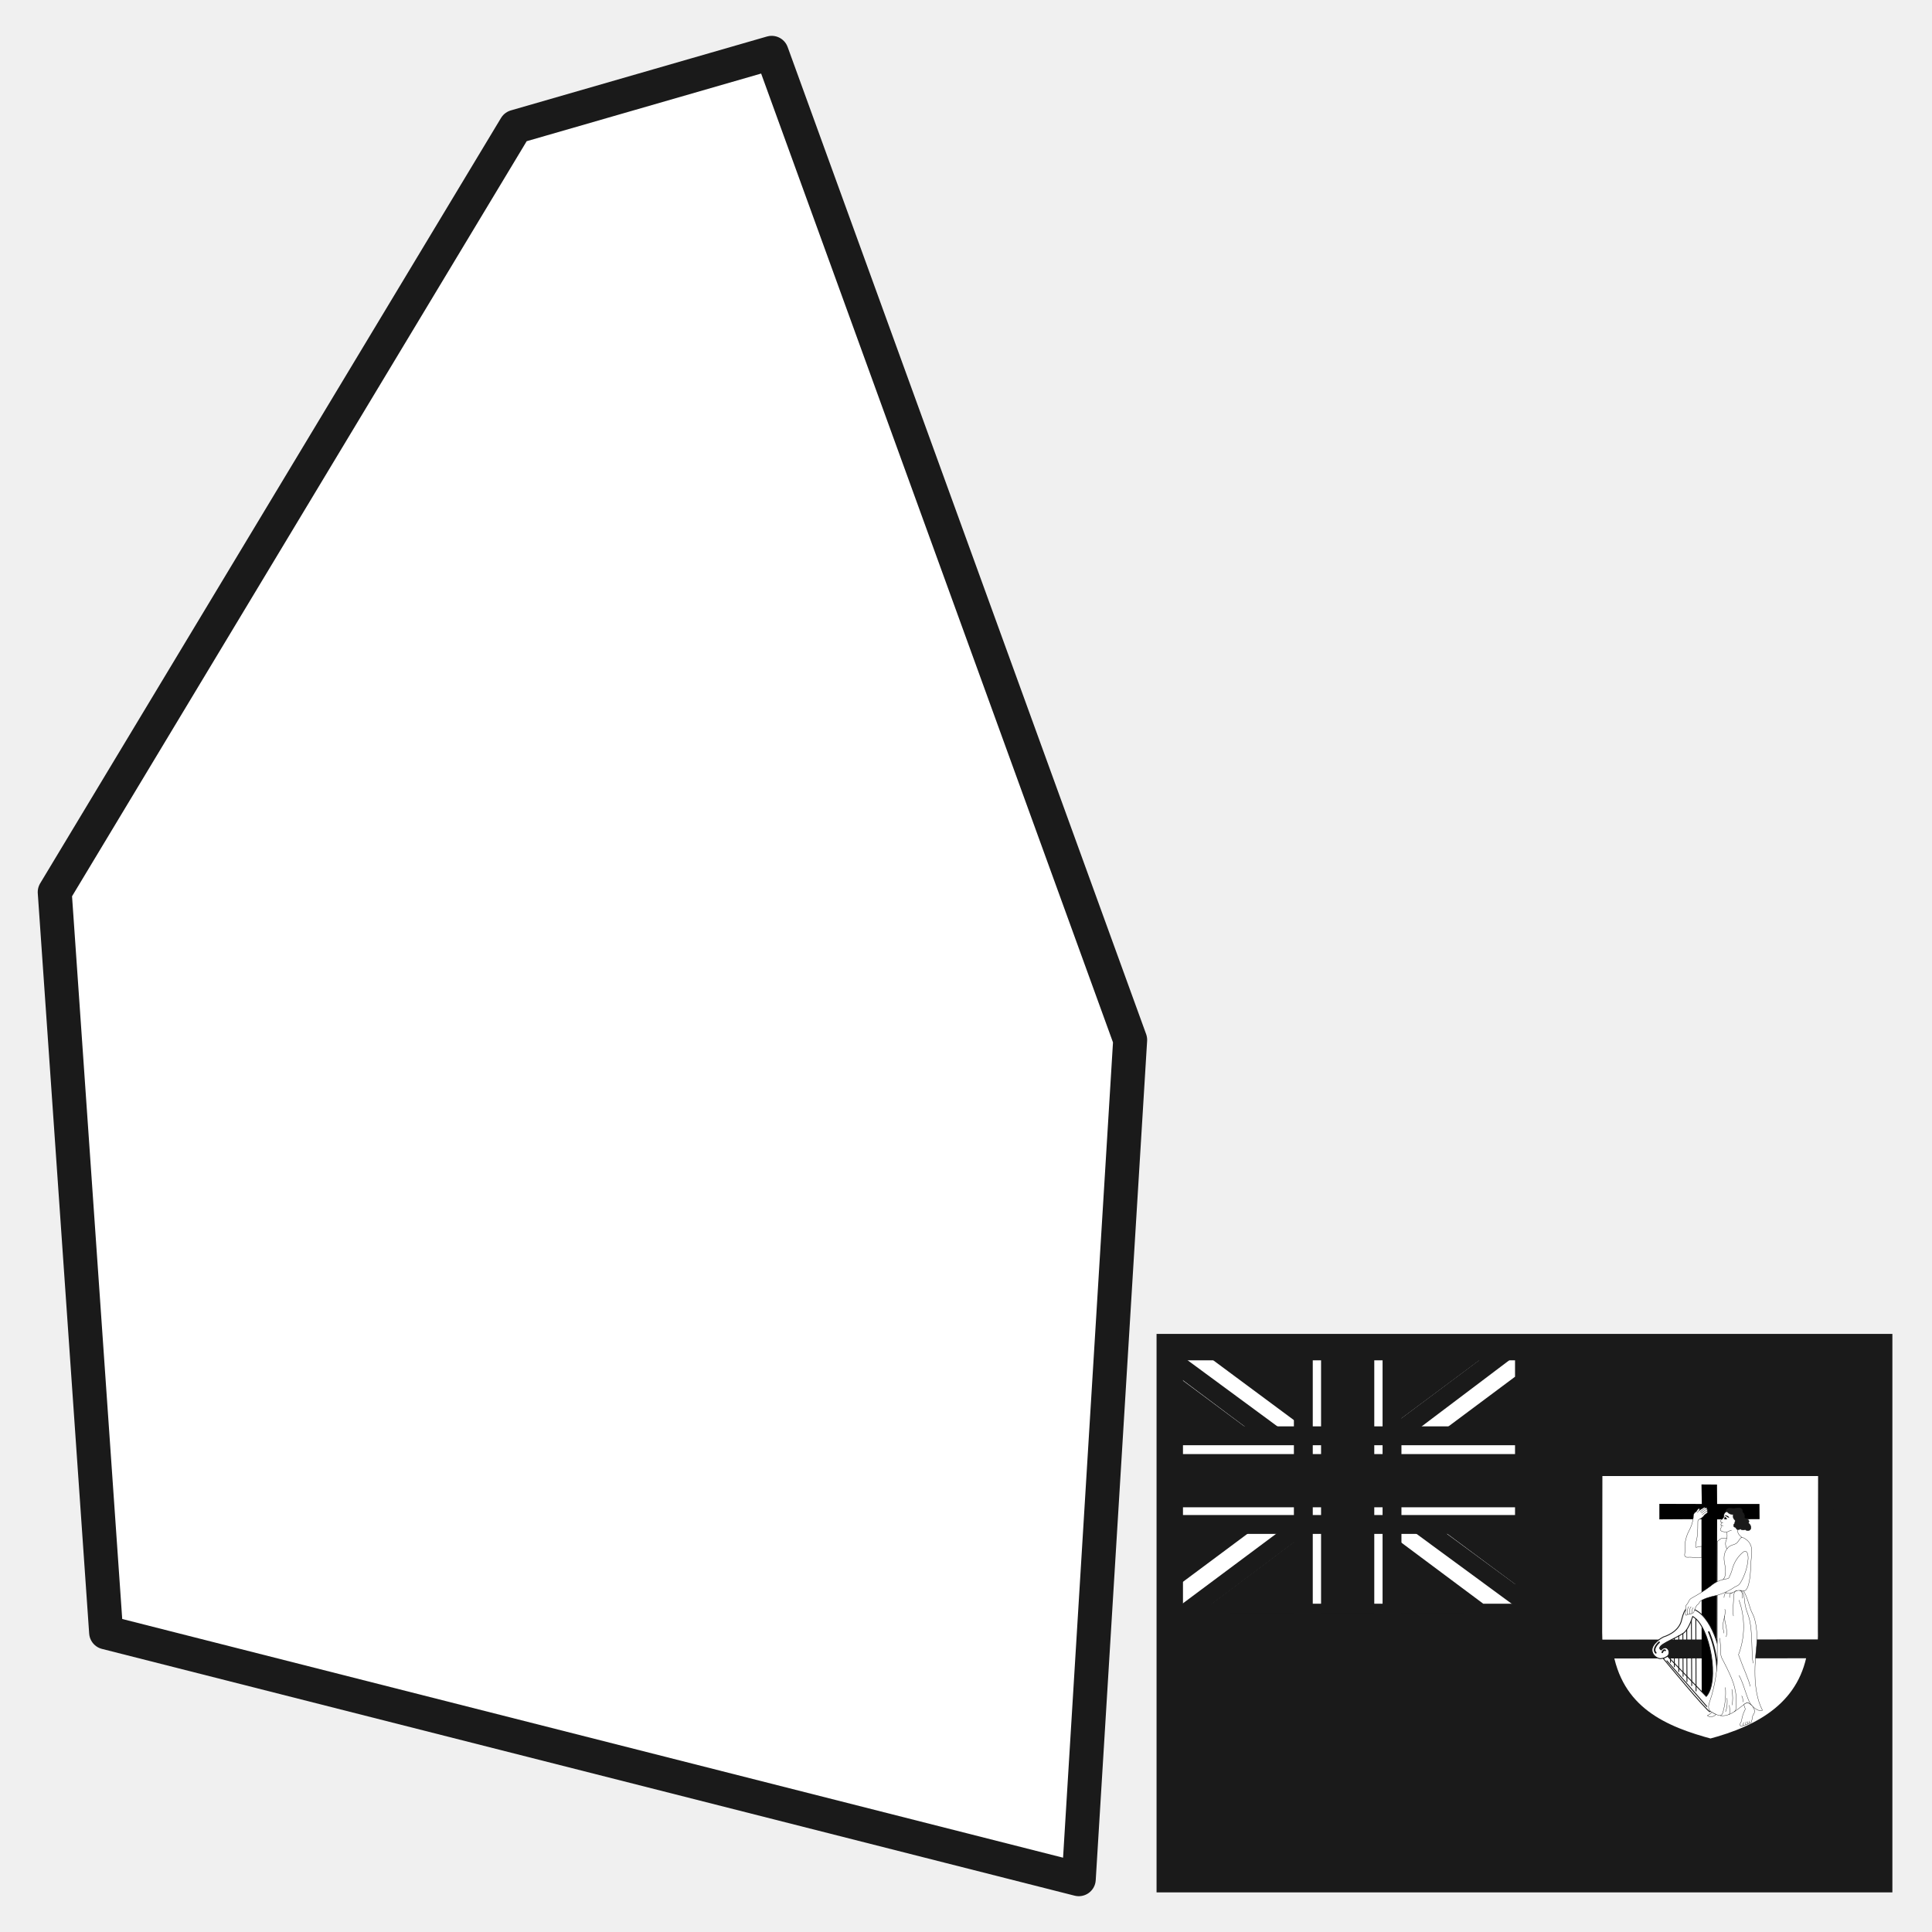
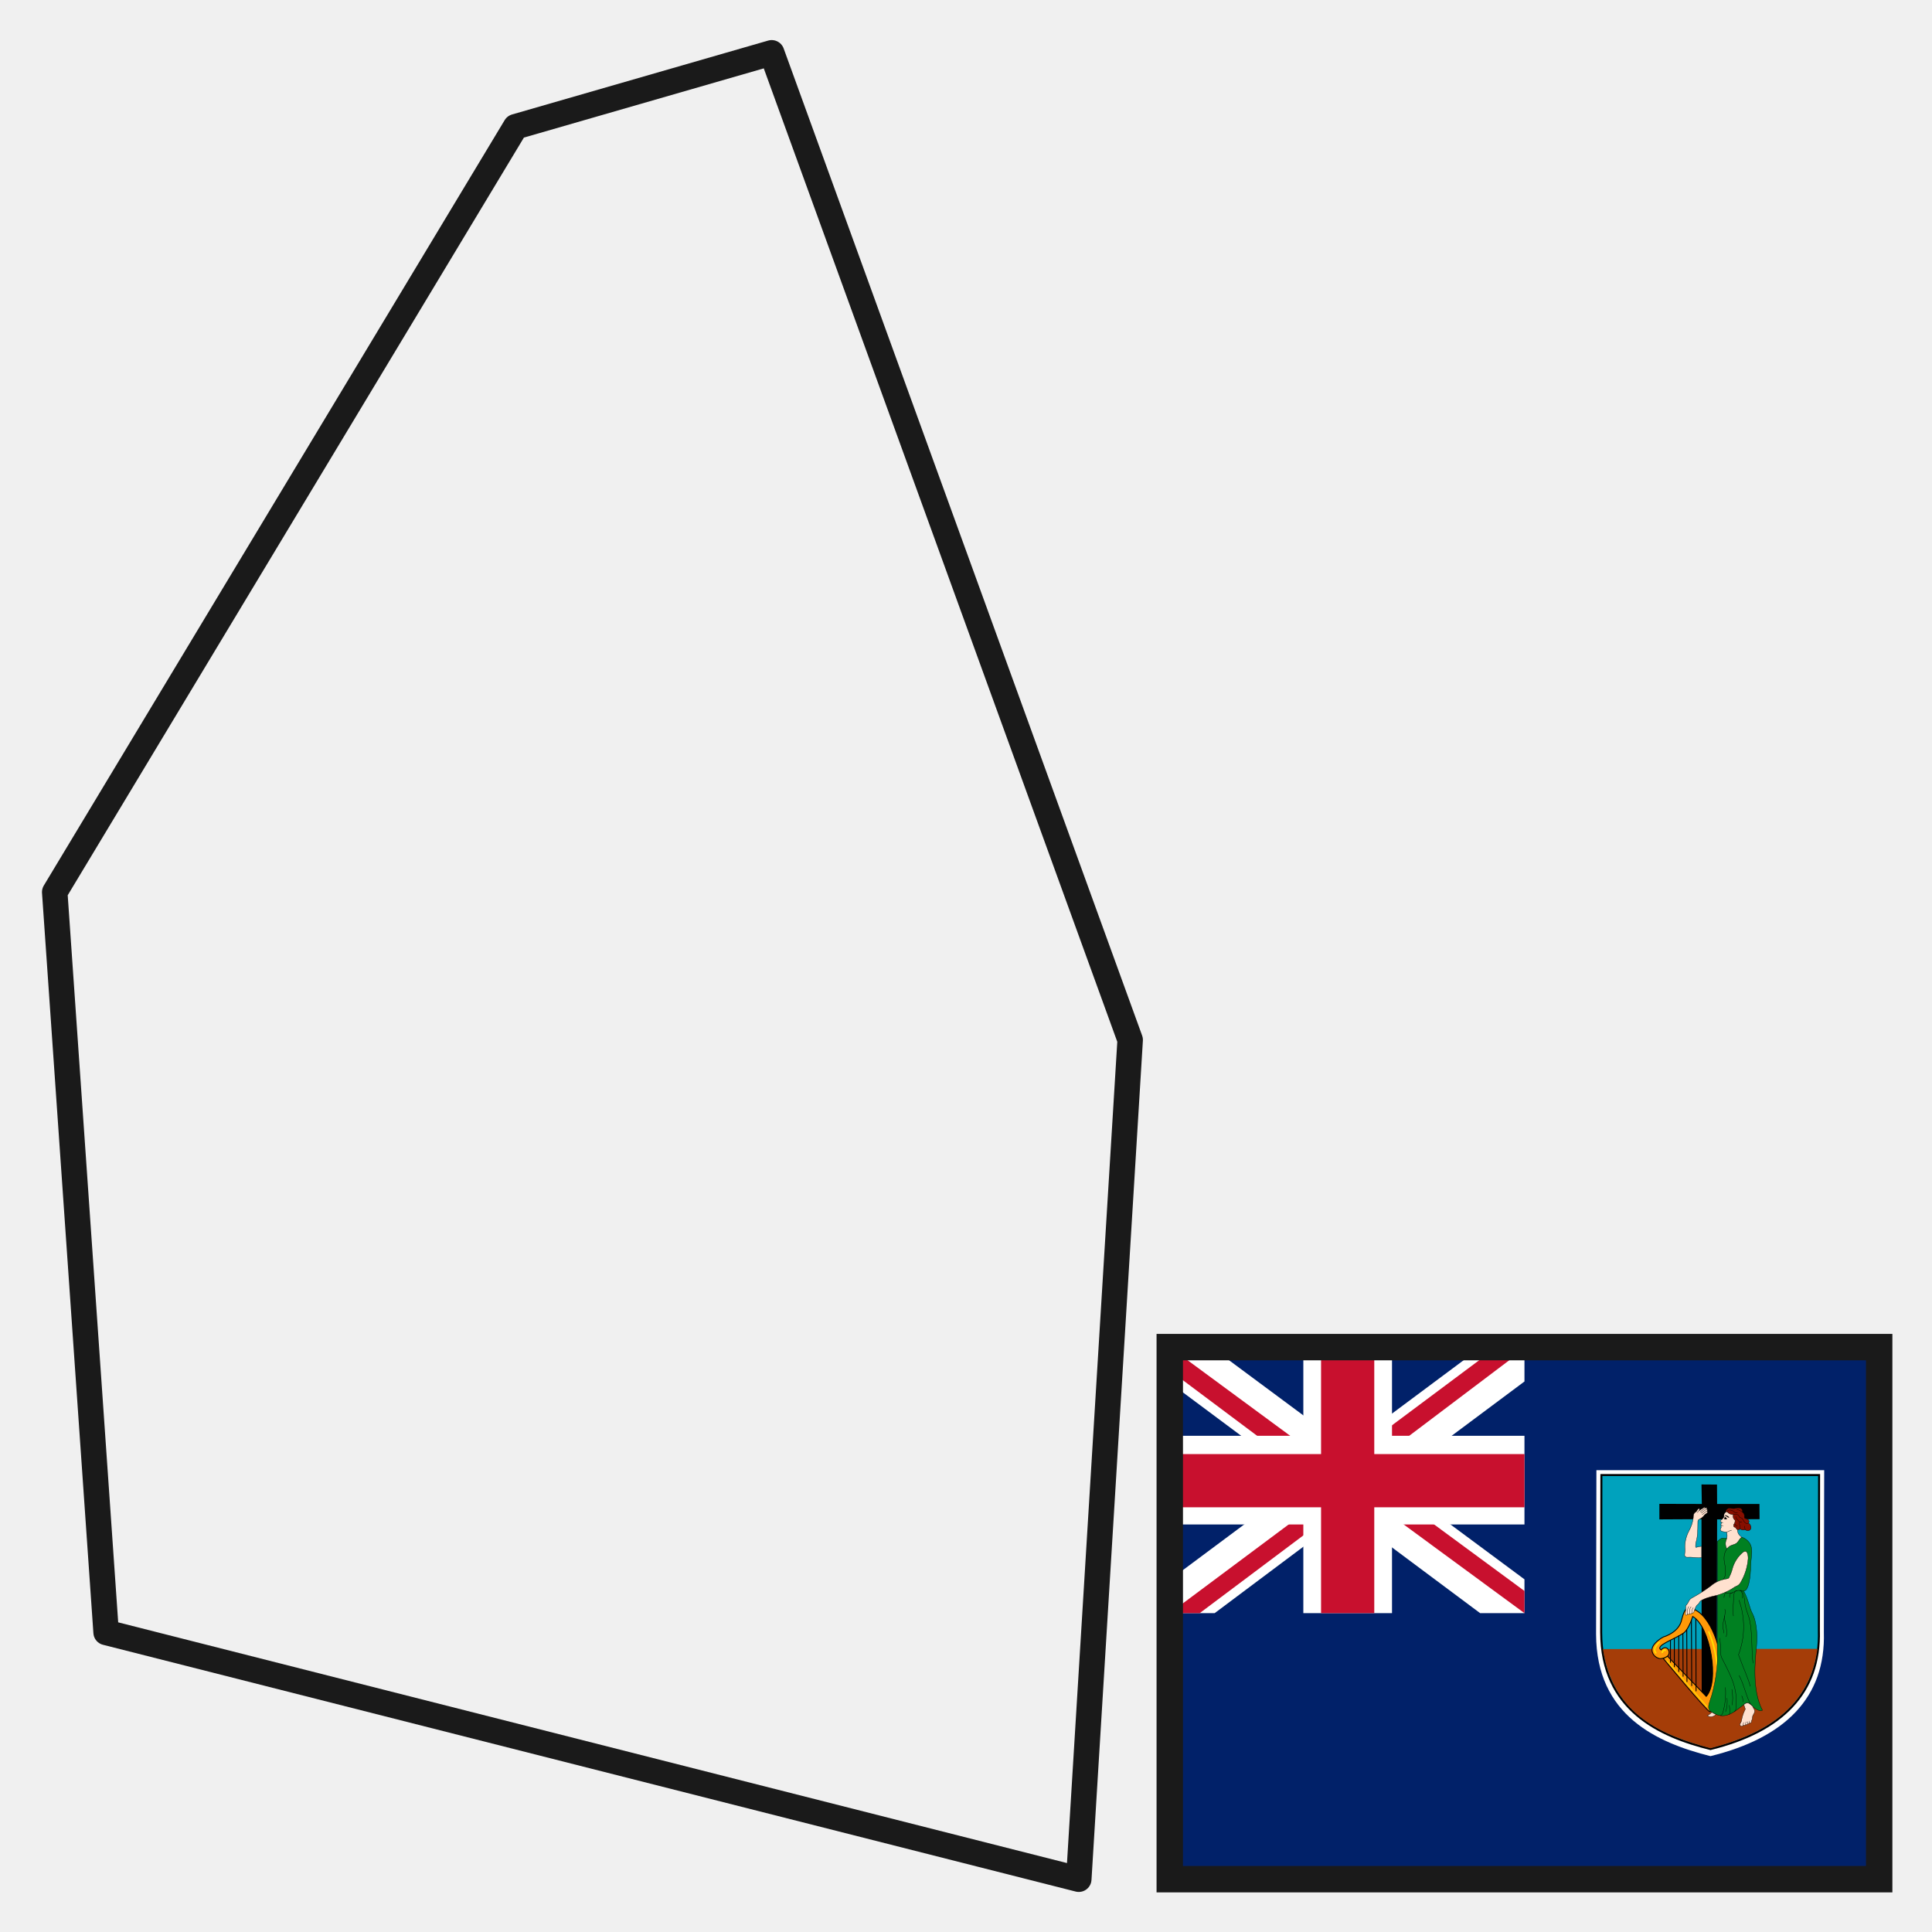
<svg xmlns="http://www.w3.org/2000/svg" viewBox="0 0 512 512">
  <g transform="translate(-131.15 -32.15) scale(1.1256)">
-     <path d="M 382.6 273.4 L 370.5 471.0 L 141.5 412.9 L 129.4 238.6 L 237.9 58.4 L 298.2 41.0 L 382.6 273.4 Z" fill="#FFFFFF" stroke="#1a1a1a" stroke-width="8" stroke-linejoin="round" fill-rule="evenodd" />
+     <path d="M 382.6 273.4 L 370.5 471.0 L 141.5 412.9 L 129.4 238.6 L 237.9 58.4 L 298.2 41.0 L 382.6 273.4 Z" fill="none" stroke="#1a1a1a" stroke-width="6" stroke-linejoin="round" fill-rule="evenodd" />
  </g>
-   <rect x="310" y="357" width="188" height="141" fill="#FFFFFF" stroke="#1a1a1a" stroke-width="5.00" />
+   <rect x="310" y="357" width="188" height="141" fill="#ffffff" />
  <g transform="translate(310 357) scale(0.29375)">
-     <path fill="#1a1a1a" d="M0 0h640v480H0z" />
-     <path fill="#FFFFFF" d="M384.9 111h205.5l-.3 146.3c1.7 58.7-34.9 95.2-102.3 111.7-47.9-12-103-36.5-103.2-110z" stroke="#1a1a1a" stroke-width="17.02" />
-     <path fill="#FFFFFF" stroke="#1a1a1a" stroke-width="1.8" d="M389.4 115.4h196.4l-.2 140.2c1.6 56.3-33.4 91.2-97.8 107-45.8-11.4-98.5-35-98.6-105.4z" />
-     <path fill="#FFFFFF" d="M584.3 272.2c-7.2 53.7-48.6 77.2-96.5 89.7-42.5-11.4-88.2-29.6-97-89.5z" stroke="#1a1a1a" stroke-width="17.02" />
+     <path fill="#012169" d="M0 0h640v480H0z" />
+     <path fill="#fff" d="M384.9 111h205.5l-.3 146.3c1.7 58.7-34.9 95.2-102.3 111.7-47.9-12-103-36.5-103.2-110z" />
+     <path fill="#00a2bd" stroke="#000" stroke-width="1.8" d="M389.4 115.4h196.4l-.2 140.2c1.6 56.3-33.4 91.2-97.8 107-45.8-11.4-98.5-35-98.6-105.4z" />
+     <path fill="#a53d08" d="M584.3 272.2c-7.2 53.7-48.6 77.2-96.5 89.7-42.5-11.4-88.2-29.6-97-89.5z" />
    <path d="m480 141.5-.3-17.6 14 .1.1 17.5H532l.1 13.7-38.3.2-.3 161.4-13.6.1-.2-161.7-38 .2v-14z" />
-     <path fill="#FFFFFF" fill-rule="evenodd" stroke="#1a1a1a" stroke-width=".8" d="m449 278.8 35 36.3c12.1-13.3 3.7-63-12.2-72.1-1.9 5.9-5.1 13-8.6 15.2-7.5 5.2-26.1 11.2-19.9 15 1.4-1.9 5.1-3.7 6.9.6 2 6.9-7.8 7.3-7.8 7.3s-6.2-.8-7.3-7c-1-6.4 9.3-12.2 10.2-12.6.8-.3 14.3-4 16.6-15.9 2.9-11.8 5.8-10 6.3-10.2 17.7 1.7 29.2 33.3 29.9 55.5s-9 37-10.8 38c-1.7.9-42-47.9-42-47.9z" />
-     <path fill="#FFFFFF" stroke="#1a1a1a" stroke-width=".8" d="m474.6 245 .2 65.5m-4.2-64.2.3 59.4m-4.5-50.8.2 47.2m-3.7-43.9.2 39.1m-3.9-37.3v33m-4-30.4v26.1m-3.5-24v20" />
-     <g fill="none" stroke="#1a1a1a" stroke-linecap="round" stroke-width="1.8">
+     <path fill="#ff9a08" fill-rule="evenodd" stroke="#000" stroke-width=".8" d="m449 278.8 35 36.3c12.1-13.3 3.7-63-12.2-72.1-1.9 5.9-5.1 13-8.6 15.2-7.5 5.2-26.1 11.2-19.9 15 1.4-1.9 5.1-3.7 6.9.6 2 6.9-7.8 7.3-7.8 7.3s-6.2-.8-7.3-7c-1-6.4 9.3-12.2 10.2-12.6.8-.3 14.3-4 16.6-15.9 2.9-11.8 5.8-10 6.3-10.2 17.7 1.7 29.2 33.3 29.9 55.5s-9 37-10.8 38c-1.7.9-42-47.9-42-47.9z" />
+     <path fill="#ff9a08" stroke="#000" stroke-width=".8" d="m474.6 245 .2 65.5m-4.2-64.2.3 59.4m-4.5-50.8.2 47.2m-3.7-43.9.2 39.1m-3.9-37.3v33m-4-30.4v26.1m-3.5-24v20" />
+     <g fill="none" stroke="#ffdf00" stroke-linecap="round" stroke-width="1.8">
      <path stroke-width=".8" d="m448.5 283 36 41.2" />
      <path stroke-width="1.4" d="M486.3 257s16.4 35.7 1.2 65m-43.2-46.6s1.2-3.1 2.7-1.8m-5.5-7.3s-6.6 5.7-3 9.5" />
    </g>
-     <path fill="#FFFFFF" stroke="#1a1a1a" stroke-width=".3" d="M494 175.4c2.3-2 3.6-3.3 5.1-3s3.5 0 5-.4a31 31 0 0 1 12-.4c1 .2 2.5.7 4.6 2.5s5.2 5 4.2 13.6-.7 12.3-1.2 17.2c-.8 8.5-2.7 15.5-6 15 4.5 8 5 15 8 20.5s4.8 16.8 3.7 29c-1.2 12.3-4.4 39.7 5.3 58.2-1.6 1.1-5.5 0-9-3.7s-5-3.6-7.8-1.4c-8.8 6.7-17 14.8-29.1 6.7-2.8-1.8-3.6-4-1.6-9.7 5-14 7.5-33.4 6.7-42.4z" />
-     <path fill="#FFFFFF" stroke="#1a1a1a" stroke-width=".3" d="M502.3 166.8a10 10 0 0 1-.1 6.8 9 9 0 0 0 .5 8.4c2.7-4 6.6-3.2 9-5.4 2.2-2.3 2.7-4.5 4.4-5-1.7-1.5-4.3-3.2-3.8-7.5.6-4.4 6.7-8 1.2-14.6a8 8 0 0 0-13.4 1.2c-.3.8.2 2.4-.7 3.4a8 8 0 0 1-2.1 2q-1 .6-.2 1.6.3.4 1 .4l-.8 1.5q-.4.4.2 1c-.5 1.3.4 1.5-.2 2.5s-1.2 2 .6 3c.6.3 3 .8 4.4.7zm-22.5 23c-3.2.8-8.4-.6-12.3-.2-1.8.2-3.2-.7-3-2.4s.6-4.4.2-6.8a32 32 0 0 1 3.8-14.8 33 33 0 0 0 3.8-11.6c0-1.9.2-3.9 1.8-5 1.2-.7 1.4-1.4 1.8-2 1-1.5 2-1.8 2-1q.2.7-.5 1.6c1-.8 2.8-1.8 3.2-2 .4-.4 2.4-1.8 2.5-.4q1.3-.6 1.6 0 .2.6-.3 1c.6 0 1.2.9 0 1.8.7-.2 1.3.8.2 1.7-1 1-2.4 1.6-2.7 2.4s-3.2 2.9-4.3 3.3c-1.1.5-1.2 1.1-1.2 2.7 0 17.8-2 16.3-2 20.7 0 1-.3 2.1.8 1.8a15 15 0 0 1 4.6-.9v10zm.7 38.2c5.2-2.6 11.2-3.6 14.3-4.4a62 62 0 0 0 10.4-4.4c2.5-1.3 4.5-3 5.9-3.5a7 7 0 0 0 3.8-3.2 50 50 0 0 0 6.9-21.8c0-4-1-8.6-5-5.4a30 30 0 0 0-8.8 13.2c-1.6 6.4-3 7.9-3.3 9.1-.4 1.3-1.6 1.3-3.2 1.6a27 27 0 0 0-13.6 6.4 136 136 0 0 1-14.2 9.2c-3.7 2.1-4.4 2.3-5.2 4q-1.2 2.5-2.2 3.6-1.2 1.2-.8 2.6c.1.8-.2 4.2-.3 5.4s.3 1.4.7 1.5c.4 0 1-.2 1.3-1.6-.2 1.4 1.7 1 1.8-.1 0 1.5 2 .6 2-.8 0 1 1.7.3 1.7 0q.5-2 1.2-3.4c.6-1.4 1.3-3.2 2.7-4 1.5-1.2.8-2.4 3.9-4zm37.4 94.5c.3 1.3 1 2.7 1.2 3.6s-.2 1.1-.4 1.6a33 33 0 0 0-2.8 8.8c0 1.2-1 2.4-1.3 3.2q-.8 1.2.8 2.3c.4.3 2-.2 2.1-1q1.2.9 2.1-.5 1 .7 2-.7c.5.3 1.3-.3 1.6-.8.8.4 1.6 0 1.6-1.6q.1-.7.5-1.3.3-.7.3-1.7c0-.7.3-2 .9-2.8.6-1 1.5-2.5 1.1-4-.4-1.4-1-1.3-1.5-3.2-1.3-1.4-3-3.2-4.8-3.4-1.8 0-2.8 1.1-3.4 1.5zm-32.9 9.9c1.7 1.6 5.3 1.6 7.8-1-.9-.4-3-1.4-3.8-2a12 12 0 0 1-4 3z" />
-     <path fill="#1a1a1a" stroke="#1a1a1a" stroke-width=".3" d="M501.4 149c.6-4 3.5-4 5.3-3.5.8.1 2.6.3 4.4-.2 3.4-.9 6 .3 5.6 3.6 1 .7 2 2.3 1.7 3.7q-.3 2 1.4 2.1c1.3.2 4 1.8 2.2 4 1.7 1 3 3.7 2.1 5.4s-3.6 2.1-4.8.5c-1.3.6-3.3.7-4.6-.6-.9 1-3 .9-3.5 0q-.6-1.4-1.9-1.7c-.9-.3-1-2.8.4-3.1q-.1-1.3.3-2t-.8-1.8c-.8-.7-1.5-3-.7-4.4-1.4.5-4.4-.9-5-1.8q-1.2-1.4-2.1-.2z" />
-     <g fill="none" stroke="#1a1a1a" stroke-width=".3">
+     <path fill="#008021" stroke="#000" stroke-width=".3" d="M494 175.4c2.3-2 3.6-3.3 5.1-3s3.5 0 5-.4a31 31 0 0 1 12-.4c1 .2 2.5.7 4.6 2.5s5.2 5 4.2 13.6-.7 12.3-1.2 17.2c-.8 8.5-2.7 15.5-6 15 4.5 8 5 15 8 20.5s4.8 16.8 3.7 29c-1.2 12.3-4.4 39.7 5.3 58.2-1.6 1.1-5.5 0-9-3.7s-5-3.6-7.8-1.4c-8.8 6.7-17 14.8-29.1 6.7-2.8-1.8-3.6-4-1.6-9.7 5-14 7.5-33.4 6.7-42.4z" />
+     <path fill="#ffe1cf" stroke="#000" stroke-width=".3" d="M502.3 166.8a10 10 0 0 1-.1 6.8 9 9 0 0 0 .5 8.4c2.7-4 6.6-3.2 9-5.4 2.2-2.3 2.7-4.5 4.4-5-1.7-1.5-4.3-3.2-3.8-7.5.6-4.4 6.7-8 1.2-14.6a8 8 0 0 0-13.4 1.2c-.3.8.2 2.4-.7 3.4a8 8 0 0 1-2.1 2q-1 .6-.2 1.6.3.4 1 .4l-.8 1.5q-.4.4.2 1c-.5 1.3.4 1.5-.2 2.5s-1.2 2 .6 3c.6.3 3 .8 4.4.7zm-22.5 23c-3.2.8-8.4-.6-12.3-.2-1.8.2-3.2-.7-3-2.4s.6-4.4.2-6.8a32 32 0 0 1 3.8-14.8 33 33 0 0 0 3.8-11.6c0-1.9.2-3.9 1.8-5 1.2-.7 1.4-1.4 1.8-2 1-1.5 2-1.8 2-1q.2.7-.5 1.6c1-.8 2.8-1.8 3.2-2 .4-.4 2.4-1.8 2.5-.4q1.3-.6 1.6 0 .2.6-.3 1c.6 0 1.2.9 0 1.8.7-.2 1.3.8.2 1.7-1 1-2.4 1.6-2.7 2.4s-3.2 2.9-4.3 3.3c-1.1.5-1.2 1.1-1.2 2.7 0 17.8-2 16.3-2 20.7 0 1-.3 2.1.8 1.8a15 15 0 0 1 4.6-.9v10zm.7 38.2c5.2-2.6 11.2-3.6 14.3-4.4a62 62 0 0 0 10.4-4.4c2.5-1.3 4.5-3 5.9-3.5a7 7 0 0 0 3.8-3.2 50 50 0 0 0 6.9-21.8c0-4-1-8.6-5-5.4a30 30 0 0 0-8.8 13.2c-1.6 6.4-3 7.9-3.3 9.1-.4 1.3-1.6 1.3-3.2 1.6a27 27 0 0 0-13.6 6.4 136 136 0 0 1-14.2 9.2c-3.7 2.1-4.4 2.3-5.2 4q-1.2 2.5-2.2 3.6-1.2 1.2-.8 2.6c.1.8-.2 4.2-.3 5.4s.3 1.4.7 1.5c.4 0 1-.2 1.3-1.6-.2 1.4 1.7 1 1.8-.1 0 1.5 2 .6 2-.8 0 1 1.7.3 1.7 0q.5-2 1.2-3.4c.6-1.4 1.3-3.2 2.7-4 1.5-1.2.8-2.4 3.9-4zm37.4 94.5c.3 1.3 1 2.7 1.2 3.6s-.2 1.1-.4 1.6a33 33 0 0 0-2.8 8.8c0 1.2-1 2.4-1.3 3.2q-.8 1.2.8 2.3c.4.3 2-.2 2.1-1q1.2.9 2.1-.5 1 .7 2-.7c.5.3 1.3-.3 1.6-.8.8.4 1.6 0 1.6-1.6q.1-.7.5-1.3.3-.7.3-1.7c0-.7.3-2 .9-2.8.6-1 1.5-2.5 1.1-4-.4-1.4-1-1.3-1.5-3.2-1.3-1.4-3-3.2-4.8-3.4-1.8 0-2.8 1.1-3.4 1.5zm-32.9 9.9c1.7 1.6 5.3 1.6 7.8-1-.9-.4-3-1.4-3.8-2a12 12 0 0 1-4 3z" />
+     <path fill="#870f00" stroke="#000" stroke-width=".3" d="M501.4 149c.6-4 3.5-4 5.3-3.5.8.1 2.6.3 4.4-.2 3.4-.9 6 .3 5.6 3.6 1 .7 2 2.3 1.7 3.7q-.3 2 1.4 2.1c1.3.2 4 1.8 2.2 4 1.7 1 3 3.7 2.1 5.4s-3.6 2.1-4.8.5c-1.3.6-3.3.7-4.6-.6-.9 1-3 .9-3.5 0q-.6-1.4-1.9-1.7c-.9-.3-1-2.8.4-3.1q-.1-1.3.3-2t-.8-1.8c-.8-.7-1.5-3-.7-4.4-1.4.5-4.4-.9-5-1.8q-1.2-1.4-2.1-.2z" />
+     <g fill="none" stroke="#000" stroke-width=".3">
      <path d="M502.3 166.8c2.2-.3 3-1.6 4.6-1.6m-9.4-4.7.5.3q.7.4 1.4.4m-1.3-3.1 1 .6m4.2-9.7c-1.3-1.3 2.2-3.8 6-.2.8.8 2.5.8 3 .6m-3.8 1.6c1.8-.4 4.3-.4 5.1 1.6s2.3.6 3.5 3c1.2 2.3 3 4.8 5 3m-7.4 5.4a4 4 0 0 1-.4-3.2c-.7-.8-.4-2.5 0-3.3m-4.6 1.7c0 .7 1 2 2.4 2.2m7.2 3.2q-1-1.4-.5-3.2" />
      <path d="M510.9 153c0 1.1.6 2.5 1.6 3 .3.6 1.4 2.2 3.8 2m.4-9a11 11 0 0 0-5.2-2.6m-8.8 35.6c-2 2.7-3.2 6.4-2.4 11.6 1 5.2 2.4 12.8-1.3 16.2m18.6 10.1c-2.6-.7-6.4-.7-8.5.9-2 1.5-5.6 1.6-7.9.4" />
      <path d="M512 219.6c-2.3.4-3.3 2.1-3.3 6.4 0 4.2-1 10.4-.2 16.6m-.6-21.1c-1.6.4-3.2.4-2.8 4.5m-5.1 0c.1-2.4 1-4.8 2.6-4.3m14.1 4.9c0-5.6-1.2-7.1-2.8-7 2.2 0 3.7.3 4.7 9.2.6 6.8 2 9 3.7 14.4 4.1 13.6 2 34.5 4.1 42m-12.9-57a71 71 0 0 1-.4 49.3c4.8 13.4 9.6 23.1 10.5 28.6m-23.9-48c.8-2.9-2.2-3.2.4-13.3q1.6-6.4.6-8.4" />
      <path d="M500.7 242.4c-1 4.4 3.3 12.8 1.2 19m-5.5 1.1c0 4 .9 9 .7 13-.2 3.9 1.4 5.7 3.2 9.4 6.8 13.4 11.2 22.9 10.7 35.5-.2 2.4.6 7.2-1.8 8.6m-12.6 3.4c.7 0 1.4-.4 2.3-2.4a65 65 0 0 0 2.4-23m1.4 9.6c.4 2.6.4 8-1.3 12.4" />
      <path d="M507.1 308.7c1 5.6 1 10.7.1 14.3m-2.4 0c.2 2.2 1.2 8-.5 8.5m9.2-35.3c4.3 6.7 7.6 23.2 11.2 26.6m-7.6-2.6c0-1.8-.1-4.4-1.2-5.6M471 239.4c.1-1.2-.1-2.4 1.3-4.4m-3.3 5.2c.2-4.4.1-4.8 1.4-6m-3.2 6.1c0-3.2-.3-4.3 1-6.3m14.9-88.8-4.5 3.4m5.8-2.4q-.7.2-5 3.6m5.1-1.8c-1 .4-2.6 2-4.2 3.2m-2.9-3.5-1.6 1.6M517.5 341c-.2-.2-.2-1.3.3-2.4m1.9 1.9c-.4-.3 0-1.7.2-2.6m1.7 1.9q-.7-.4 0-2m1.5 1.2q-.4 0 .1-1.8" />
    </g>
    <path d="M500.5 152.7c.8 1 1.7 1 1.8 1.6.2.8.3.8.4 1s-.4.2-.6 0h-1.4c-.4 0-.8-.5-.6-.5q.4-.1.2-.4 0-.5.4-.7l-.1-.3c-.2-.3-.3-1-.1-.8zm.5-1.1a6 6 0 0 1 3.4 1.6c.7.8.1.6-.2.6s-1-.2-1.4-.6a5 5 0 0 0-1.9-1.2c-.3 0-.6-.4 0-.4z" />
-     <path fill="#1a1a1a" d="M0 0h320v240H0z" />
-     <path fill="#FFFFFF" d="m37.5 0 122 90.5L281 0h39v31l-120 89.5 120 89V240h-40l-120-89.5L40.5 240H0v-30l119.5-89L0 32V0z" stroke="#1a1a1a" stroke-width="17.02" />
-     <path fill="#1a1a1a" d="M212 140.5 320 220v20l-135.5-99.5zm-92 10 3 17.5-96 72H0zM320 0v1.5l-124.5 94 1-22L295 0zM0 0l119.5 88h-30L0 21z" />
-     <path fill="#FFFFFF" d="M120.5 0v240h80V0zM0 80v80h320V80z" stroke="#1a1a1a" stroke-width="17.02" />
-     <path fill="#1a1a1a" d="M0 96.5v48h320v-48zM136.5 0v240h48V0z" />
-     <rect x="1" y="1" width="638" height="478" fill="none" stroke="#1a1a1a" stroke-width="2" />
+     <path fill="#012169" d="M0 0h320v240H0z" />
+     <path fill="#FFF" d="m37.5 0 122 90.5L281 0h39v31l-120 89.5 120 89V240h-40l-120-89.5L40.5 240H0v-30l119.5-89L0 32V0z" />
+     <path fill="#C8102E" d="M212 140.5 320 220v20l-135.5-99.5zm-92 10 3 17.5-96 72H0zM320 0v1.5l-124.5 94 1-22L295 0zM0 0l119.5 88h-30L0 21z" />
+     <path fill="#FFF" d="M120.5 0v240h80V0zM0 80v80h320V80z" />
+     <path fill="#C8102E" d="M0 96.5v48h320v-48zM136.5 0v240h48V0z" />
+     <rect x="1" y="1" width="638" height="478" fill="none" stroke="#000000" stroke-width="2" />
  </g>
  <rect x="310" y="357" width="188" height="141" fill="none" stroke="#1a1a1a" stroke-width="7" />
</svg>
